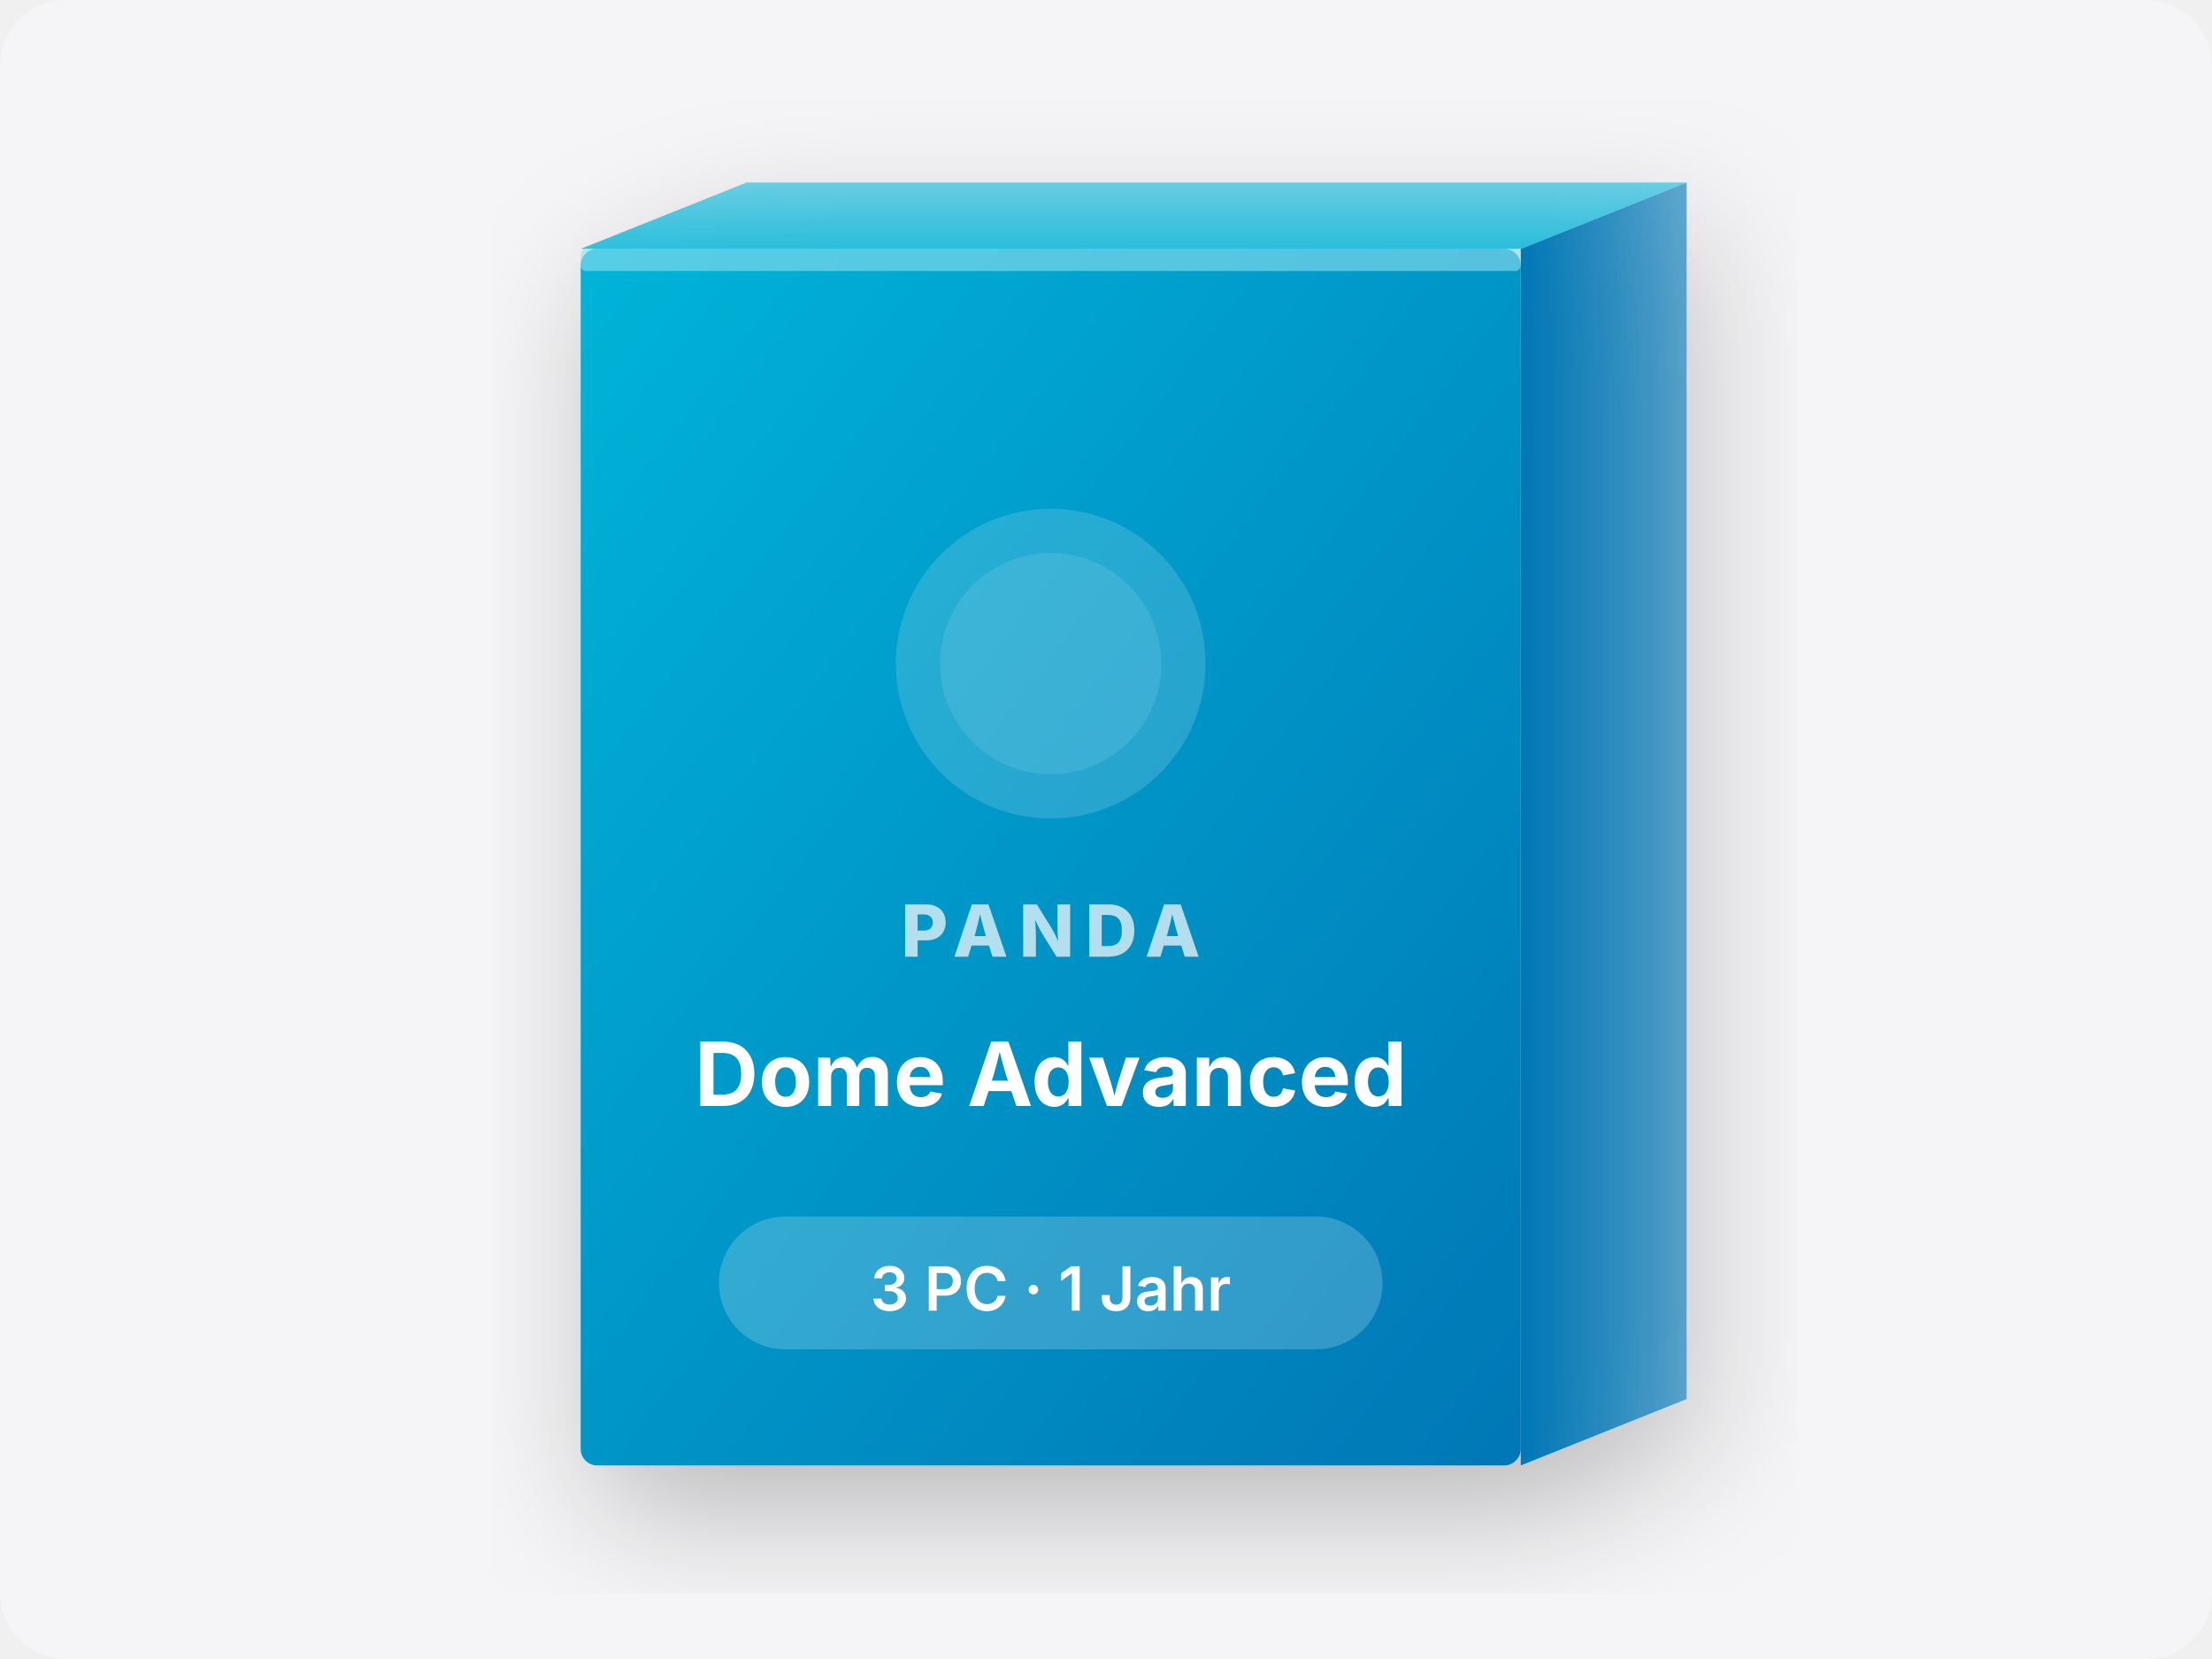
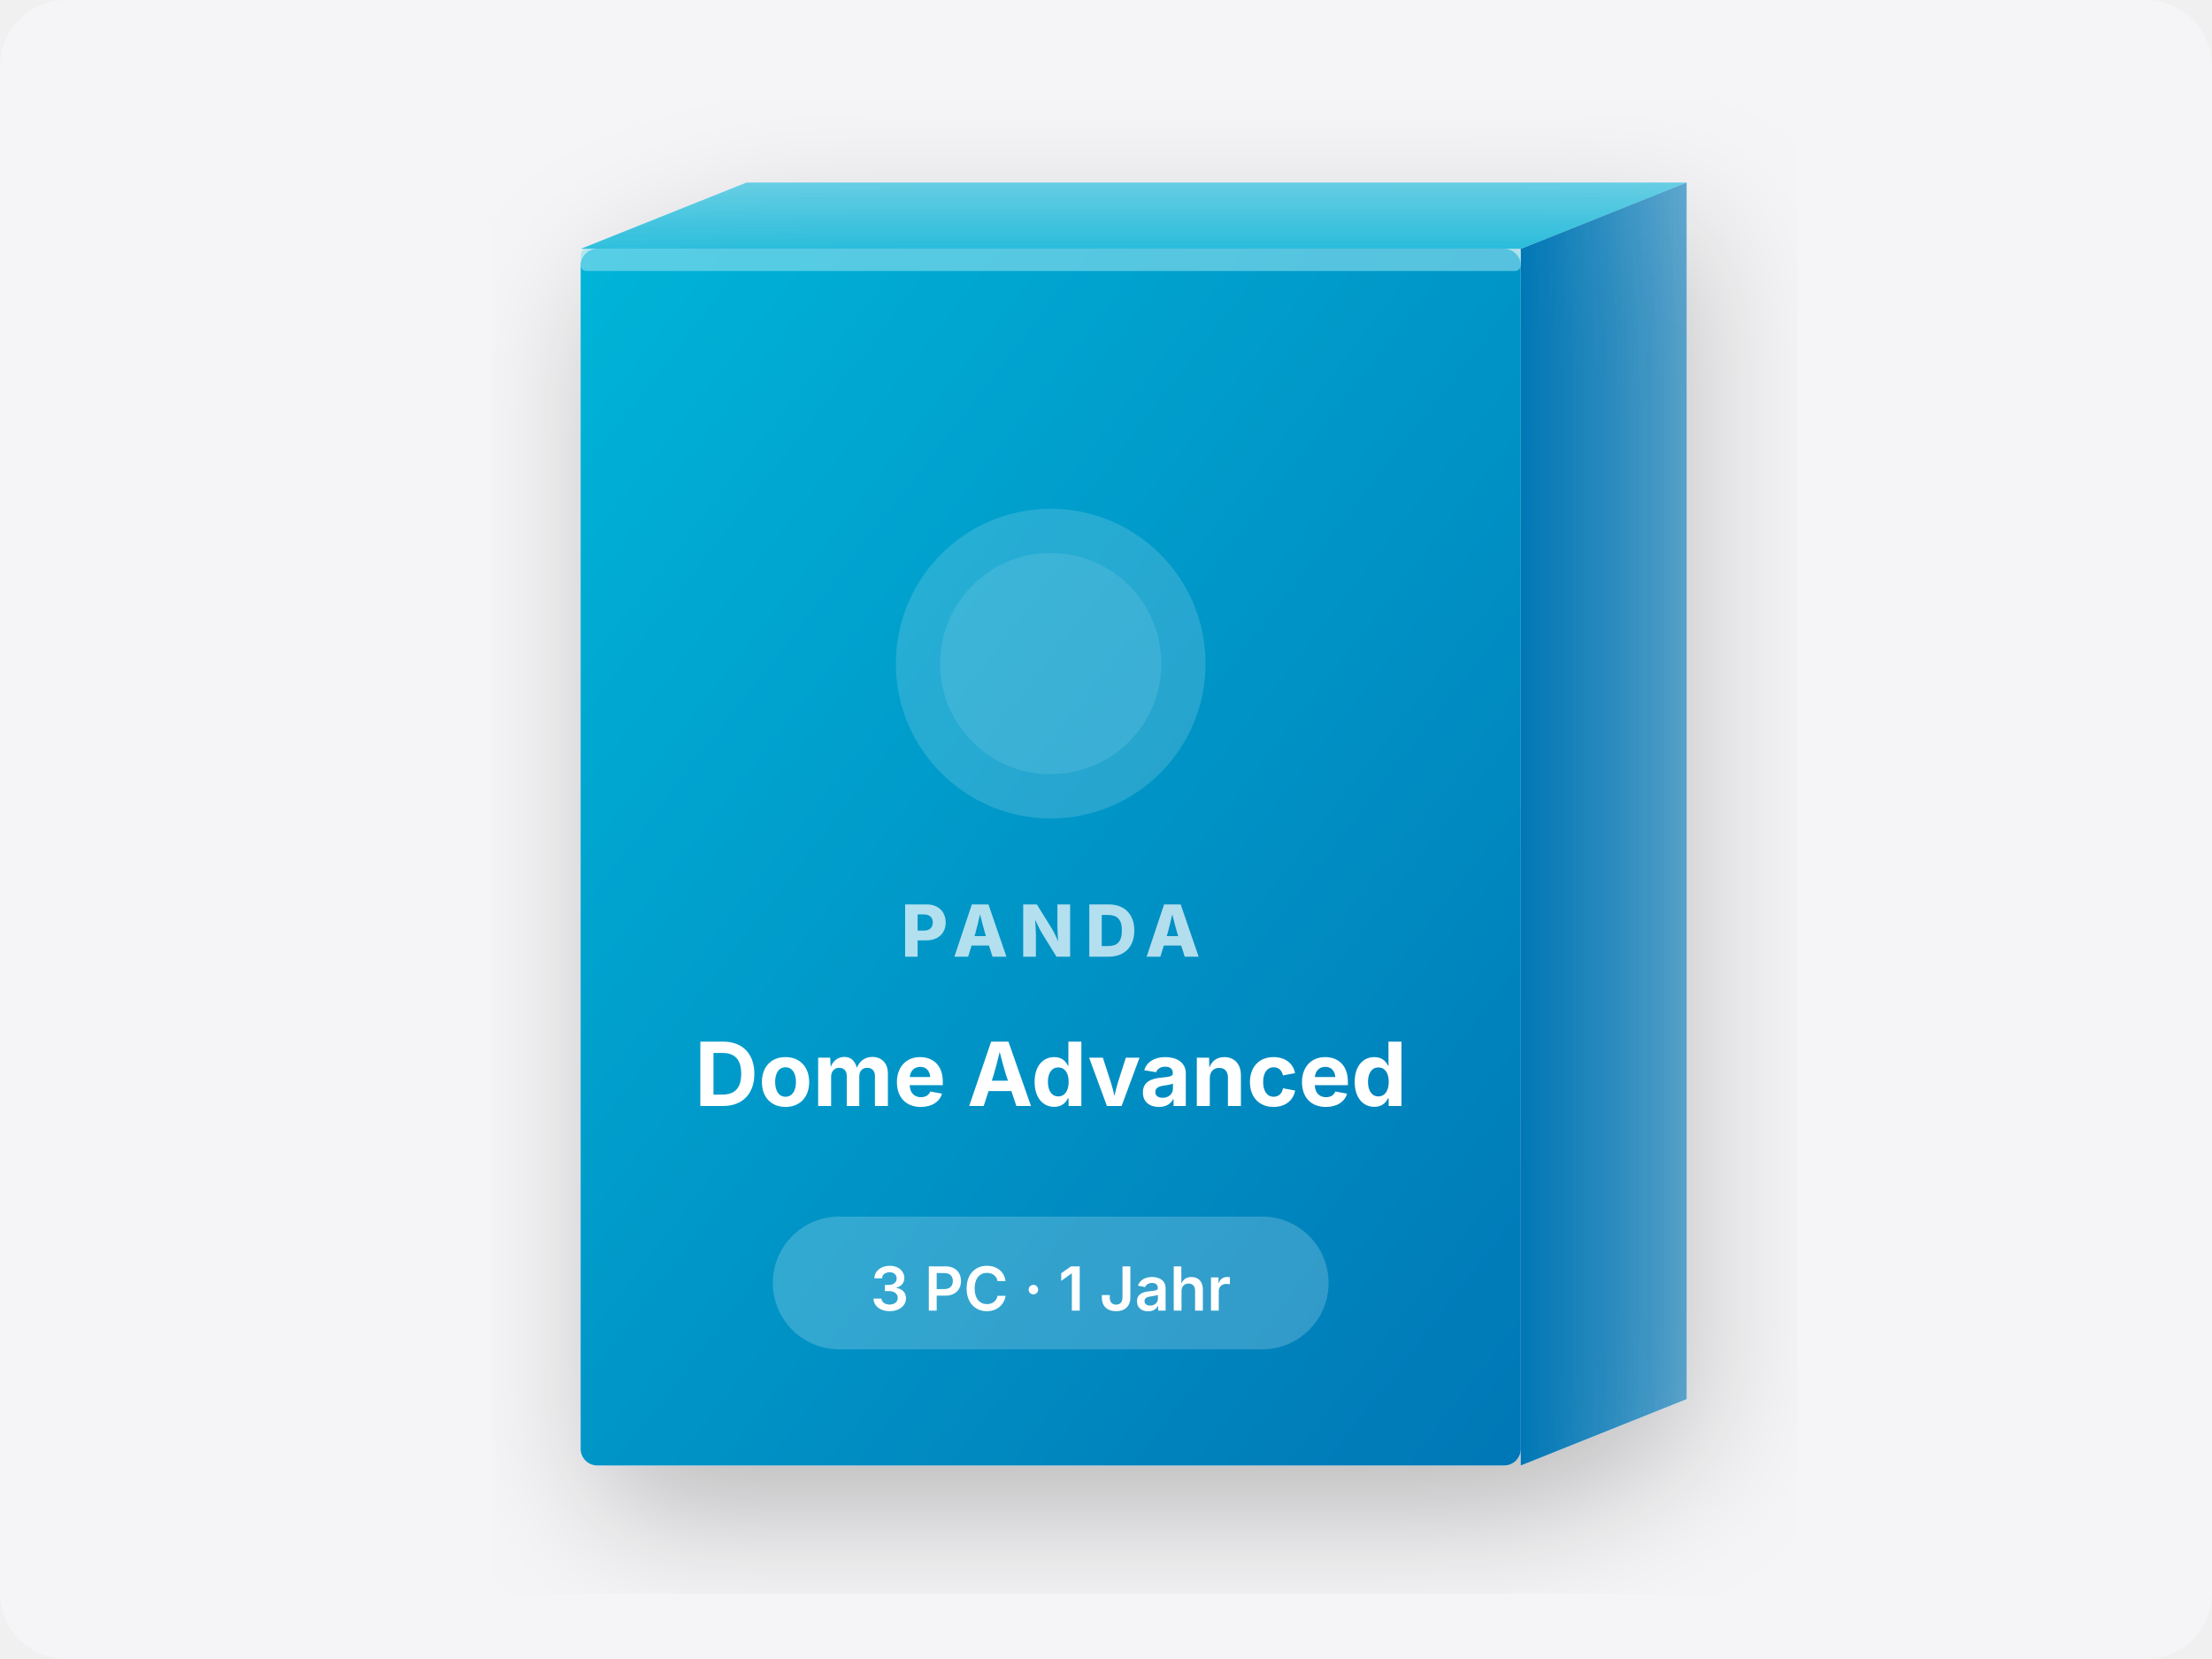
<svg xmlns="http://www.w3.org/2000/svg" viewBox="0 0 400 300" width="400" height="300">
  <defs>
    <linearGradient id="front-PANDA-ADV-3PC-1Y" x1="0%" y1="0%" x2="100%" y2="100%">
      <stop offset="0%" style="stop-color:#00B4D8" />
      <stop offset="100%" style="stop-color:#0077B6" />
    </linearGradient>
    <linearGradient id="side-PANDA-ADV-3PC-1Y" x1="0%" y1="0%" x2="100%" y2="0%">
      <stop offset="0%" style="stop-color:#0077B6" />
      <stop offset="100%" style="stop-color:#0077B6;stop-opacity:0.6" />
    </linearGradient>
    <linearGradient id="top-PANDA-ADV-3PC-1Y" x1="0%" y1="100%" x2="0%" y2="0%">
      <stop offset="0%" style="stop-color:#00B4D8" />
      <stop offset="100%" style="stop-color:#00B4D8;stop-opacity:0.7" />
    </linearGradient>
    <filter id="shadow-PANDA-ADV-3PC-1Y">
      <feDropShadow dx="4" dy="8" stdDeviation="12" flood-opacity="0.25" />
    </filter>
  </defs>
  <rect width="400" height="300" fill="#f5f5f7" rx="12" />
  <g filter="url(#shadow-PANDA-ADV-3PC-1Y)" transform="translate(95, 25)">
    <polygon points="180,20 210,8 210,228 180,240" fill="url(#side-PANDA-ADV-3PC-1Y)" />
    <polygon points="10,20 180,20 210,8 40,8" fill="url(#top-PANDA-ADV-3PC-1Y)" opacity="0.8" />
    <rect x="10" y="20" width="170" height="220" rx="3" fill="url(#front-PANDA-ADV-3PC-1Y)" />
    <rect x="10" y="20" width="170" height="4" fill="#90E0EF" opacity="0.6" rx="1" />
    <circle cx="95" cy="95" r="28" fill="white" opacity="0.15" />
    <circle cx="95" cy="95" r="20" fill="white" opacity="0.1" />
    <text x="95" y="148" text-anchor="middle" font-family="system-ui,-apple-system,sans-serif" font-size="13" font-weight="800" letter-spacing="2" fill="#fff" opacity="0.7">PANDA</text>
    <text x="95" y="175" text-anchor="middle" font-family="system-ui,-apple-system,sans-serif" font-size="16" font-weight="700" fill="#fff">Dome Advanced</text>
-     <rect x="35" y="195" width="120" height="24" rx="12" fill="white" opacity="0.2" />
+     <rect x="44.75" y="195" width="100.5" height="24" rx="12" fill="white" opacity="0.2" />
    <text x="95" y="212" text-anchor="middle" font-family="system-ui,-apple-system,sans-serif" font-size="11" font-weight="600" fill="#fff">3 PC · 1 Jahr</text>
  </g>
</svg>
